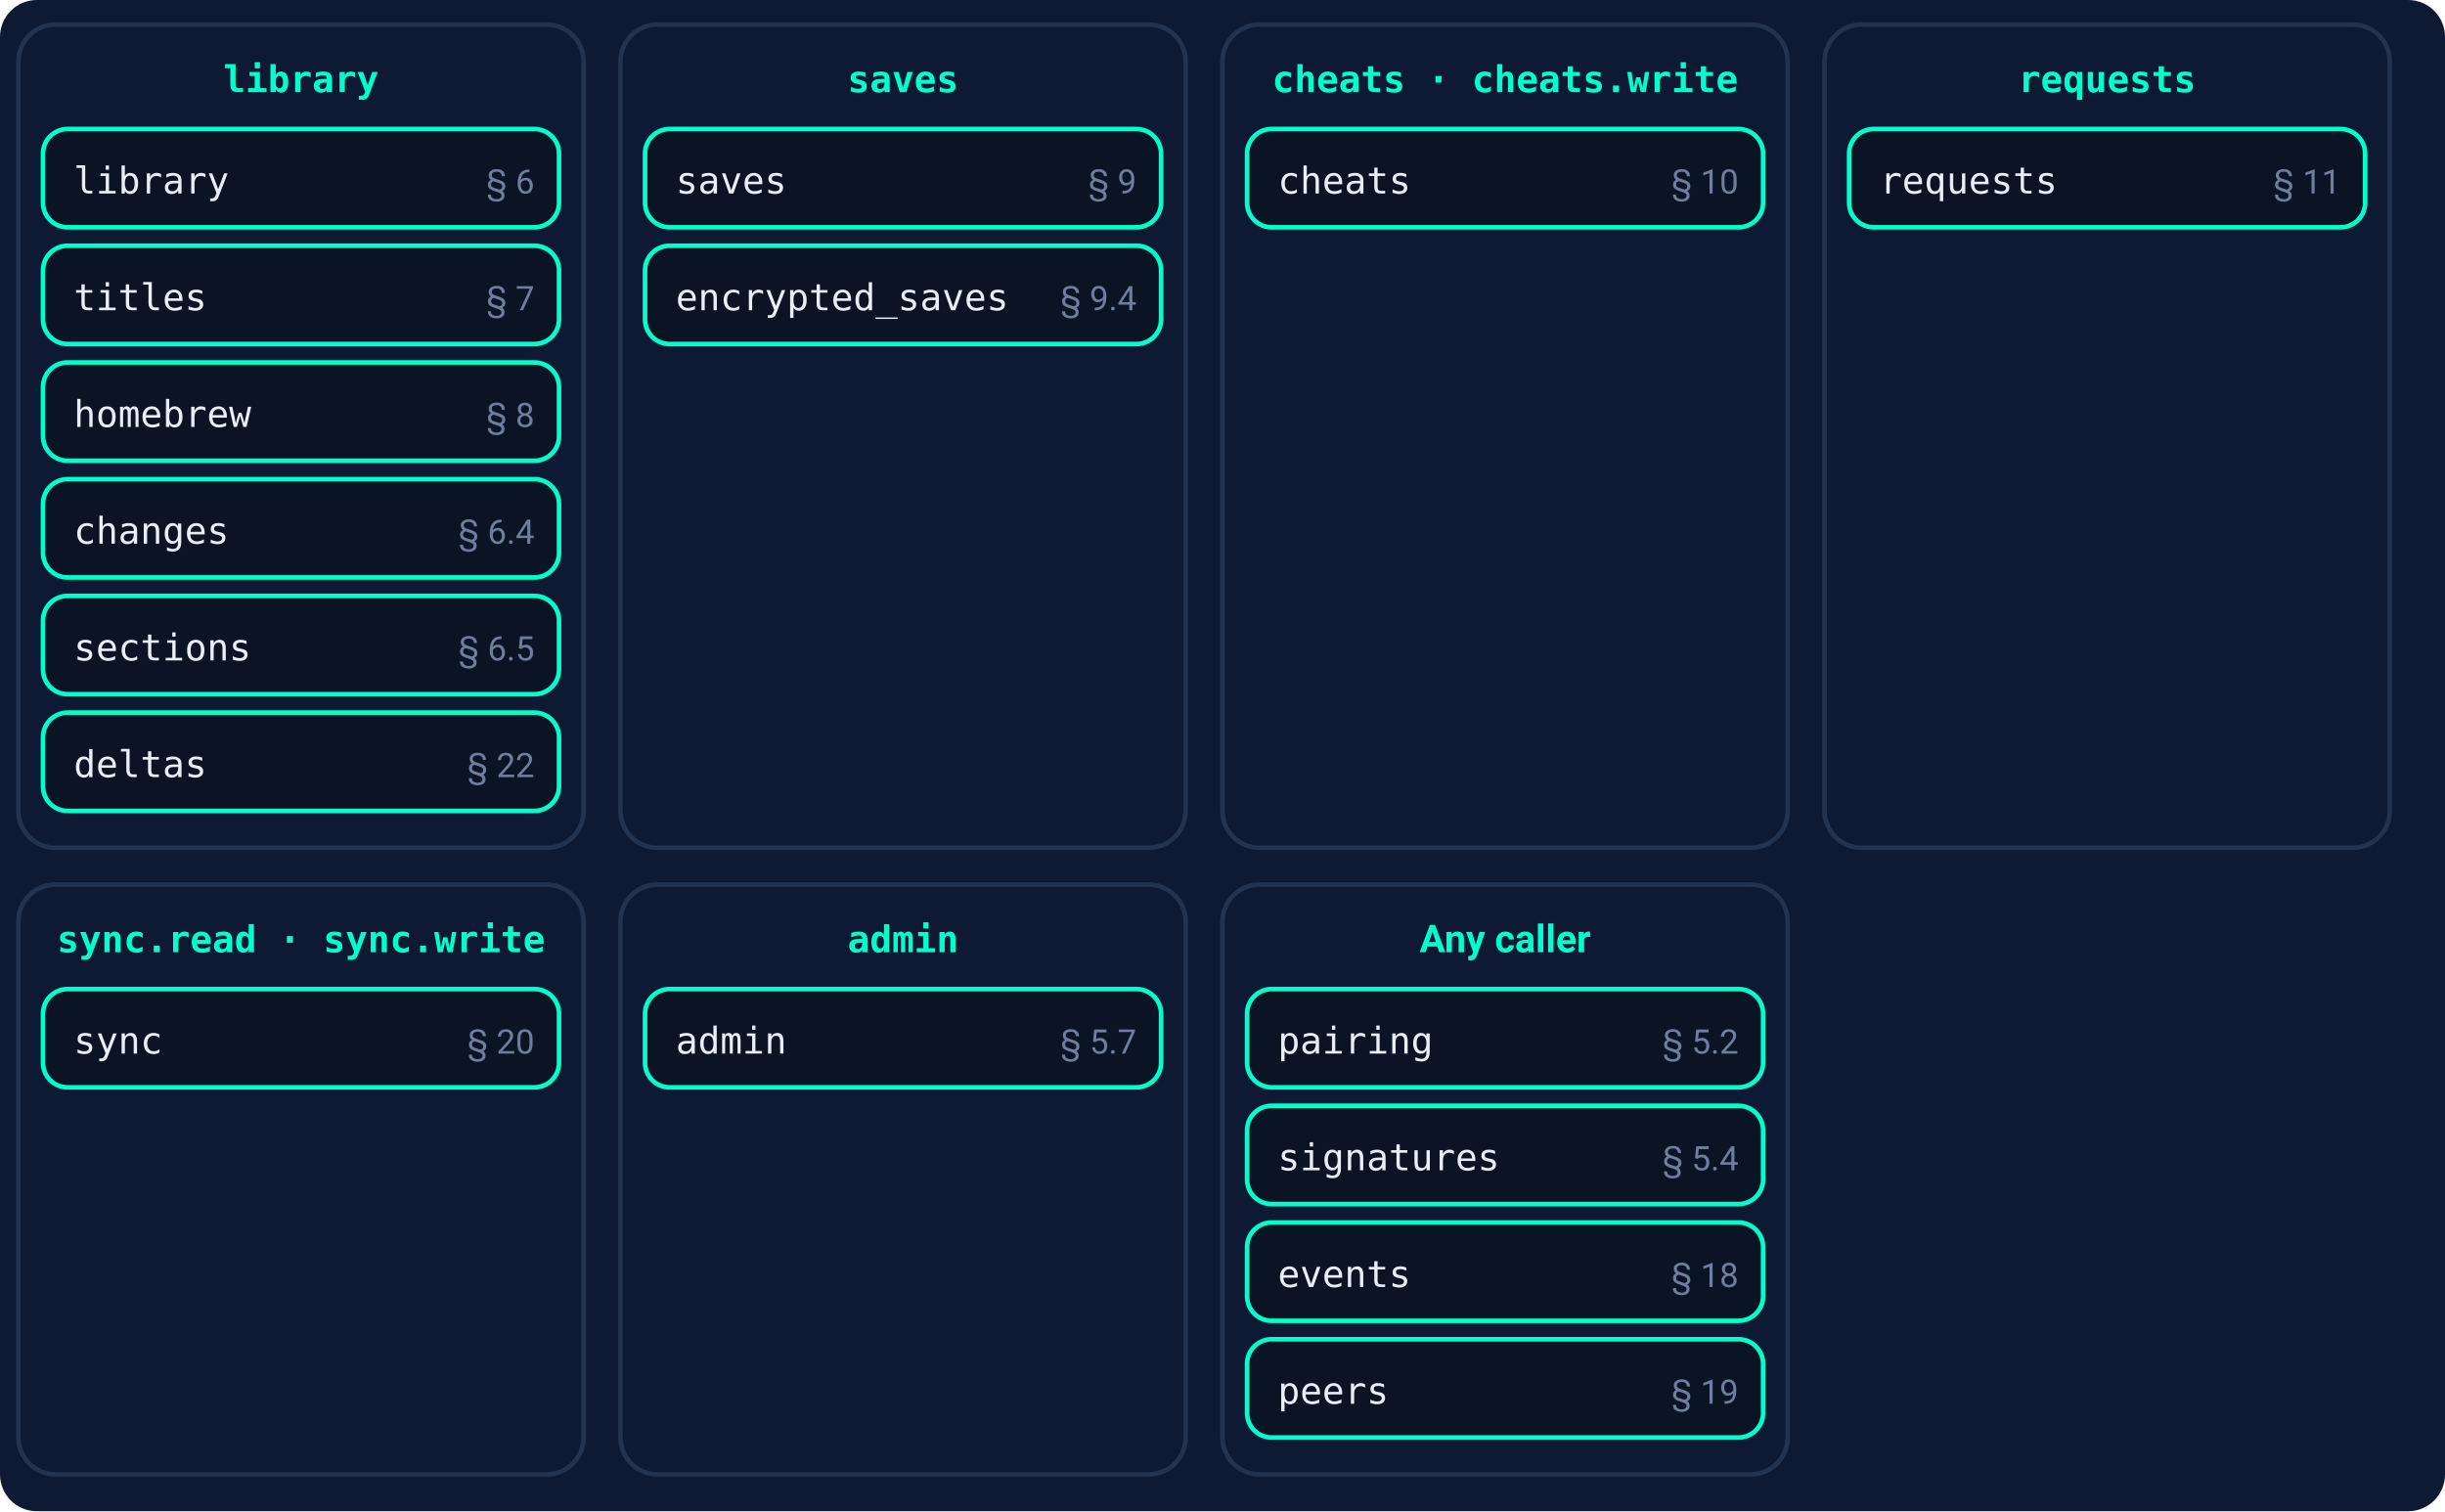
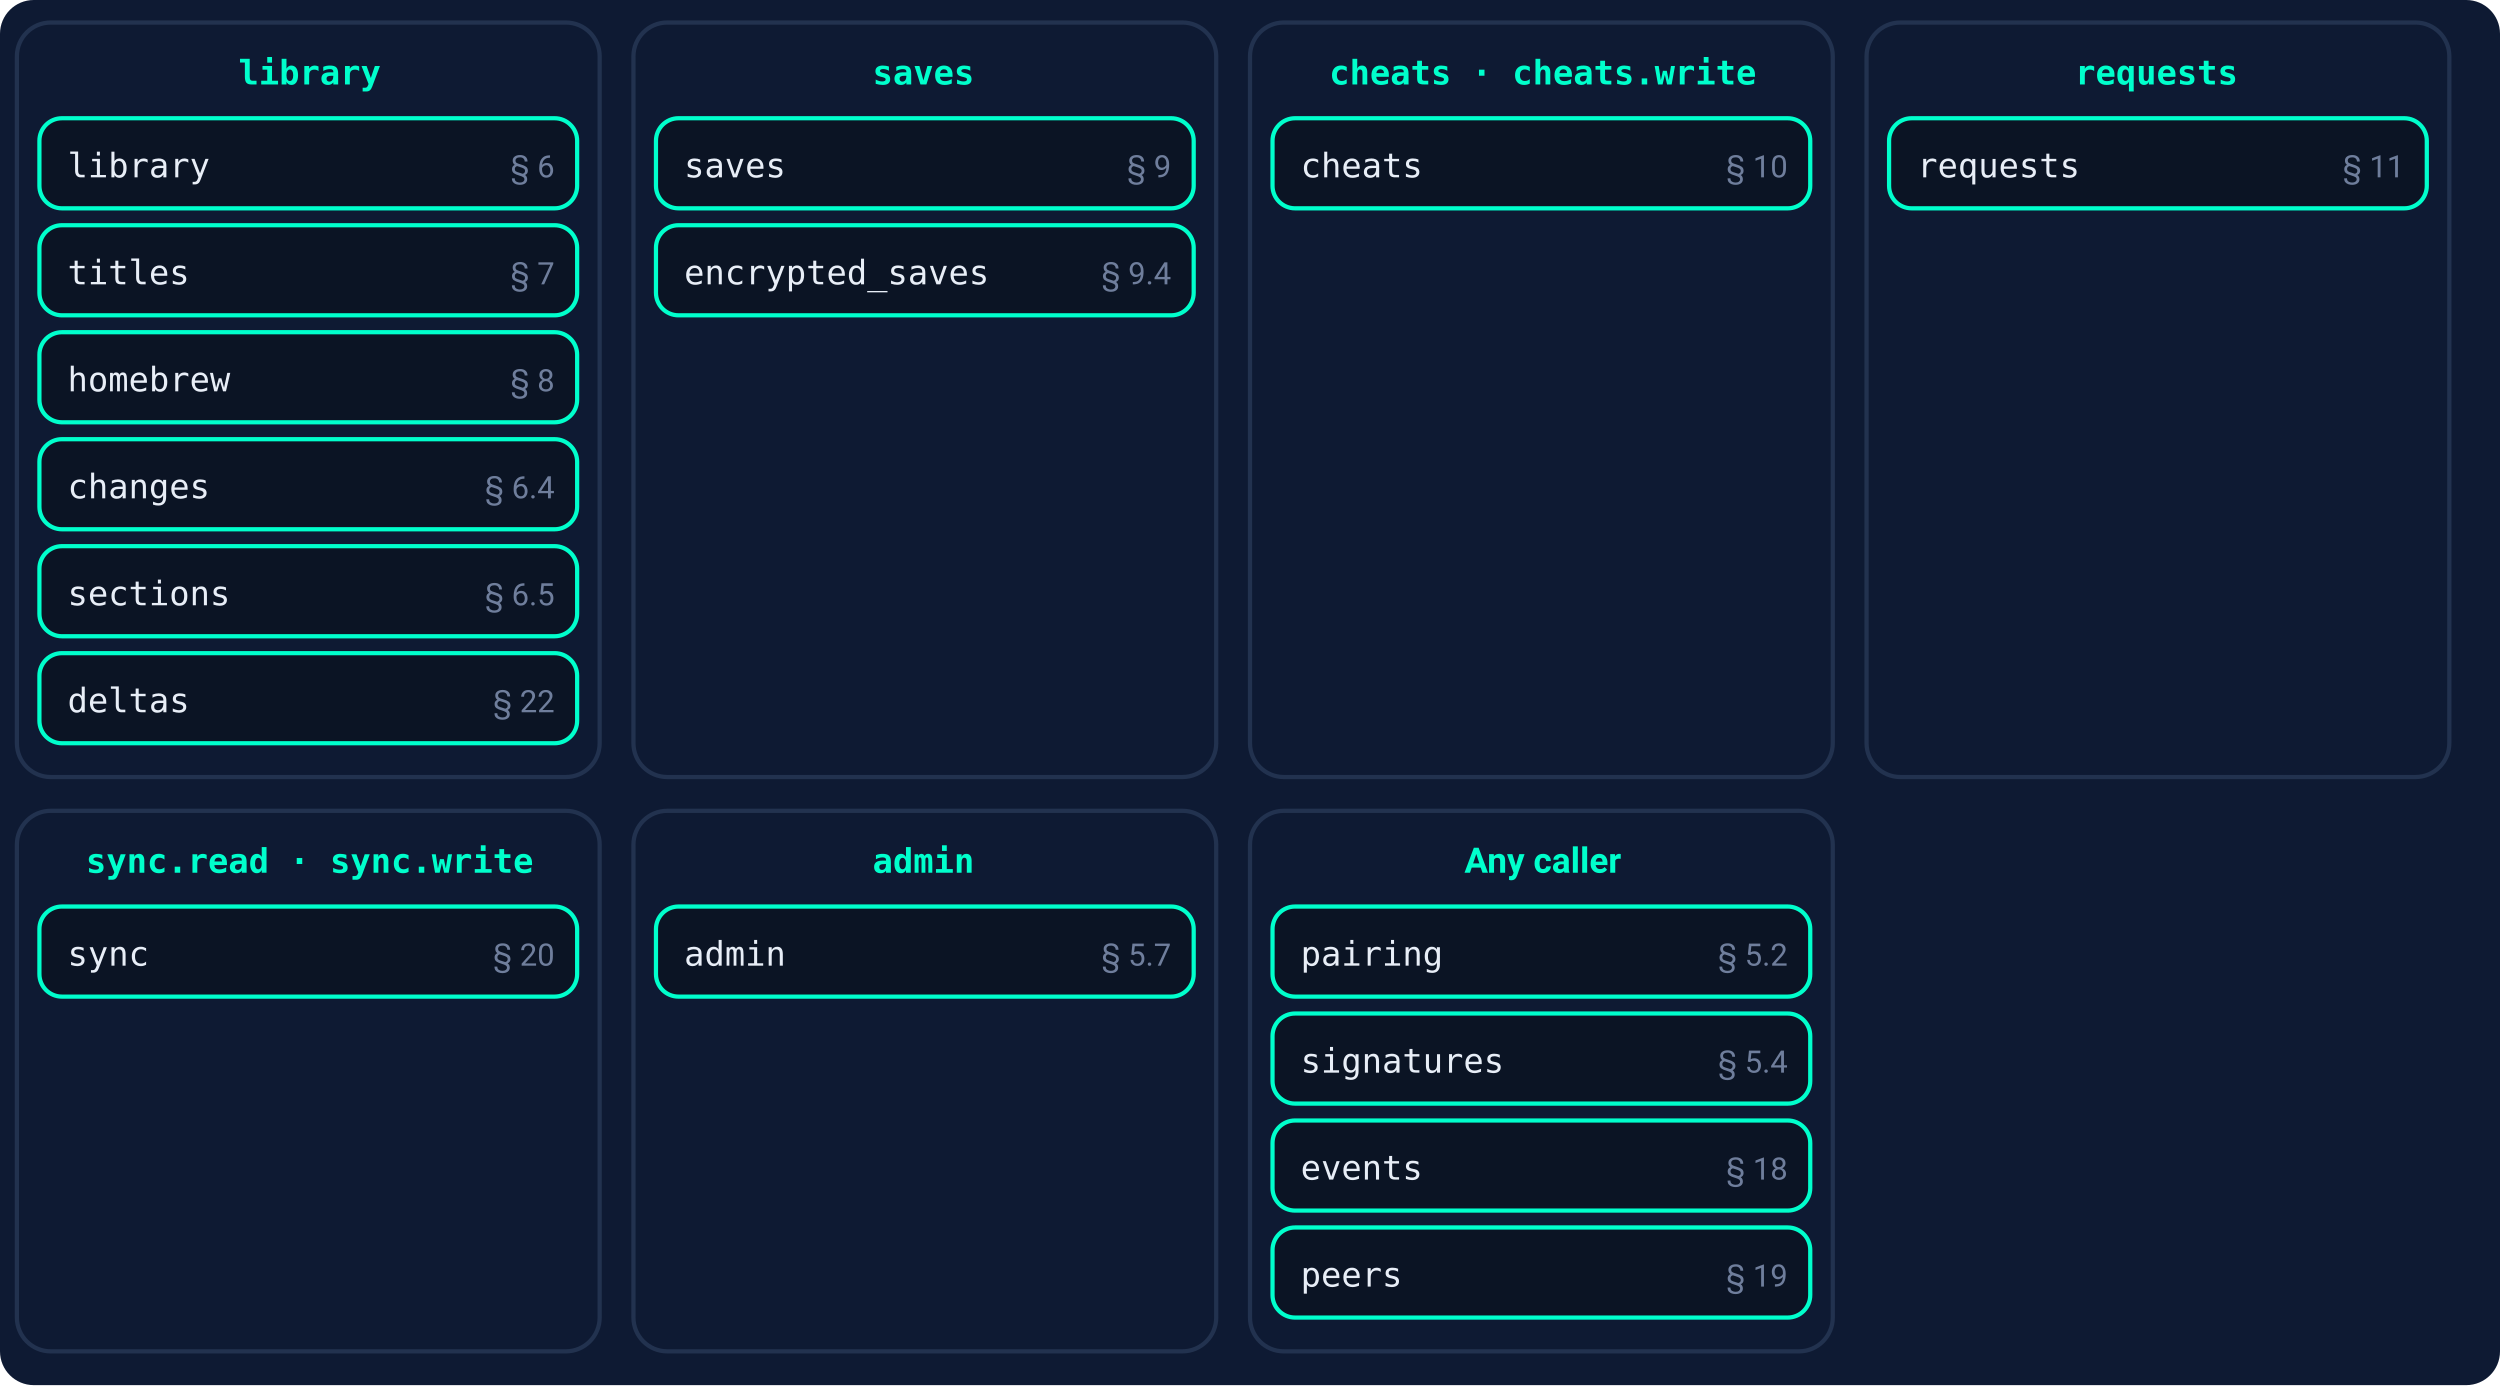
- <svg xmlns="http://www.w3.org/2000/svg" class="dg" viewBox="0 0 796 492" width="796" height="492" role="group" aria-label="The handshake's features, with the scope each needs and its section">
+ <svg xmlns="http://www.w3.org/2000/svg" class="dg" viewBox="0 0 888 492" width="888" height="492" role="group" aria-label="The handshake's features, with the scope each needs and its section">
  <style>svg{font-family:-apple-system,'Segoe UI',Roboto,Helvetica,Arial,sans-serif;font-size:12.5px}.mono{font-family:ui-monospace,SFMono-Regular,Menlo,Consolas,monospace;font-size:12px}.dg-bg{fill:#0e1a33}text{fill:#e8eef7}.dg-head{fill:#a9b6cc}.dg-life{stroke:#22324f;stroke-width:1.5;stroke-dasharray:3 5}.dg-actor{fill:#0b1424;stroke:#00ffcc;stroke-width:1.5}.dg-actortext{font-weight:600}.dg-msg{stroke:#a9b6cc;stroke-width:1.5;fill:none}.dg-dash{stroke-dasharray:5 4}.dg-badline{stroke:#ff6b81}.dg-halo{paint-order:stroke;stroke:#0e1a33;stroke-width:4px;stroke-linejoin:round}.dg-note{fill:#0b1424;stroke:#6f7e9c;stroke-width:1}text.dg-notetext{fill:#a9b6cc}.dg-sep{stroke:#22324f;stroke-width:1;stroke-dasharray:2 4}.dg-sepbg{fill:#0b1424;stroke:#33bbff;stroke-width:1}text.dg-septext{fill:#33bbff;font-weight:600}.dg-node{fill:#0b1424;stroke:#22324f;stroke-width:1.5}.dg-dev{stroke:#00ffcc}.dg-srv{stroke:#33bbff}.dg-key{stroke:#8a5cff}.dg-bad{stroke:#ff6b81}.dg-zone{fill:none;stroke:#22324f;stroke-width:1.5}text.dg-zonetext{fill:#00ffcc;font-weight:600}text.dg-ref{fill:#6f7e9c;font-size:11px}</style>
  <defs>
    <marker id="dg-arrow" viewBox="0 0 10 10" refX="9" refY="5" markerWidth="7" markerHeight="7" orient="auto-start-reverse">
      <path class="dg-head" d="M0 0L10 5L0 10z" />
    </marker>
  </defs>
-   <rect class="dg-bg" width="796" height="492" rx="12" />
-   <rect class="dg-zone" x="6" y="8" width="184" height="268" rx="12" />
-   <text class="dg-zonetext mono" x="98" y="30" text-anchor="middle">
-     <tspan x="98" dy="0">library</tspan>
+   <rect class="dg-bg" width="888" height="492" rx="12" />
+   <rect class="dg-zone" x="6" y="8" width="207" height="268" rx="12" />
+   <text class="dg-zonetext mono" x="110" y="30" text-anchor="middle">
+     <tspan x="110" dy="0">library</tspan>
  </text>
-   <rect class="dg-node dg-dev" x="14" y="42" width="168" height="32" rx="8" />
+   <rect class="dg-node dg-dev" x="14" y="42" width="191" height="32" rx="8" />
  <text class="dg-nodetext mono" x="24" y="63" text-anchor="start">
    <tspan x="24" dy="0">library</tspan>
  </text>
-   <text class="dg-ref" x="174" y="63" text-anchor="end">
-     <tspan x="174" dy="0">§ 6</tspan>
+   <text class="dg-ref" x="197" y="63" text-anchor="end">
+     <tspan x="197" dy="0">§ 6</tspan>
  </text>
-   <rect class="dg-node dg-dev" x="14" y="80" width="168" height="32" rx="8" />
+   <rect class="dg-node dg-dev" x="14" y="80" width="191" height="32" rx="8" />
  <text class="dg-nodetext mono" x="24" y="101" text-anchor="start">
    <tspan x="24" dy="0">titles</tspan>
  </text>
-   <text class="dg-ref" x="174" y="101" text-anchor="end">
-     <tspan x="174" dy="0">§ 7</tspan>
+   <text class="dg-ref" x="197" y="101" text-anchor="end">
+     <tspan x="197" dy="0">§ 7</tspan>
  </text>
-   <rect class="dg-node dg-dev" x="14" y="118" width="168" height="32" rx="8" />
+   <rect class="dg-node dg-dev" x="14" y="118" width="191" height="32" rx="8" />
  <text class="dg-nodetext mono" x="24" y="139" text-anchor="start">
    <tspan x="24" dy="0">homebrew</tspan>
  </text>
-   <text class="dg-ref" x="174" y="139" text-anchor="end">
-     <tspan x="174" dy="0">§ 8</tspan>
+   <text class="dg-ref" x="197" y="139" text-anchor="end">
+     <tspan x="197" dy="0">§ 8</tspan>
  </text>
-   <rect class="dg-node dg-dev" x="14" y="156" width="168" height="32" rx="8" />
+   <rect class="dg-node dg-dev" x="14" y="156" width="191" height="32" rx="8" />
  <text class="dg-nodetext mono" x="24" y="177" text-anchor="start">
    <tspan x="24" dy="0">changes</tspan>
  </text>
-   <text class="dg-ref" x="174" y="177" text-anchor="end">
-     <tspan x="174" dy="0">§ 6.4</tspan>
+   <text class="dg-ref" x="197" y="177" text-anchor="end">
+     <tspan x="197" dy="0">§ 6.4</tspan>
  </text>
-   <rect class="dg-node dg-dev" x="14" y="194" width="168" height="32" rx="8" />
+   <rect class="dg-node dg-dev" x="14" y="194" width="191" height="32" rx="8" />
  <text class="dg-nodetext mono" x="24" y="215" text-anchor="start">
    <tspan x="24" dy="0">sections</tspan>
  </text>
-   <text class="dg-ref" x="174" y="215" text-anchor="end">
-     <tspan x="174" dy="0">§ 6.5</tspan>
+   <text class="dg-ref" x="197" y="215" text-anchor="end">
+     <tspan x="197" dy="0">§ 6.5</tspan>
  </text>
-   <rect class="dg-node dg-dev" x="14" y="232" width="168" height="32" rx="8" />
+   <rect class="dg-node dg-dev" x="14" y="232" width="191" height="32" rx="8" />
  <text class="dg-nodetext mono" x="24" y="253" text-anchor="start">
    <tspan x="24" dy="0">deltas</tspan>
  </text>
-   <text class="dg-ref" x="174" y="253" text-anchor="end">
-     <tspan x="174" dy="0">§ 22</tspan>
+   <text class="dg-ref" x="197" y="253" text-anchor="end">
+     <tspan x="197" dy="0">§ 22</tspan>
  </text>
-   <rect class="dg-zone" x="202" y="8" width="184" height="268" rx="12" />
-   <text class="dg-zonetext mono" x="294" y="30" text-anchor="middle">
-     <tspan x="294" dy="0">saves</tspan>
+   <rect class="dg-zone" x="225" y="8" width="207" height="268" rx="12" />
+   <text class="dg-zonetext mono" x="328" y="30" text-anchor="middle">
+     <tspan x="328" dy="0">saves</tspan>
  </text>
-   <rect class="dg-node dg-dev" x="210" y="42" width="168" height="32" rx="8" />
-   <text class="dg-nodetext mono" x="220" y="63" text-anchor="start">
-     <tspan x="220" dy="0">saves</tspan>
+   <rect class="dg-node dg-dev" x="233" y="42" width="191" height="32" rx="8" />
+   <text class="dg-nodetext mono" x="243" y="63" text-anchor="start">
+     <tspan x="243" dy="0">saves</tspan>
  </text>
-   <text class="dg-ref" x="370" y="63" text-anchor="end">
-     <tspan x="370" dy="0">§ 9</tspan>
+   <text class="dg-ref" x="416" y="63" text-anchor="end">
+     <tspan x="416" dy="0">§ 9</tspan>
  </text>
-   <rect class="dg-node dg-dev" x="210" y="80" width="168" height="32" rx="8" />
-   <text class="dg-nodetext mono" x="220" y="101" text-anchor="start">
-     <tspan x="220" dy="0">encrypted_saves</tspan>
+   <rect class="dg-node dg-dev" x="233" y="80" width="191" height="32" rx="8" />
+   <text class="dg-nodetext mono" x="243" y="101" text-anchor="start">
+     <tspan x="243" dy="0">encrypted_saves</tspan>
  </text>
-   <text class="dg-ref" x="370" y="101" text-anchor="end">
-     <tspan x="370" dy="0">§ 9.4</tspan>
+   <text class="dg-ref" x="416" y="101" text-anchor="end">
+     <tspan x="416" dy="0">§ 9.4</tspan>
  </text>
-   <rect class="dg-zone" x="398" y="8" width="184" height="268" rx="12" />
-   <text class="dg-zonetext mono" x="490" y="30" text-anchor="middle">
-     <tspan x="490" dy="0">cheats · cheats.write</tspan>
+   <rect class="dg-zone" x="444" y="8" width="207" height="268" rx="12" />
+   <text class="dg-zonetext mono" x="548" y="30" text-anchor="middle">
+     <tspan x="548" dy="0">cheats · cheats.write</tspan>
  </text>
-   <rect class="dg-node dg-dev" x="406" y="42" width="168" height="32" rx="8" />
-   <text class="dg-nodetext mono" x="416" y="63" text-anchor="start">
-     <tspan x="416" dy="0">cheats</tspan>
+   <rect class="dg-node dg-dev" x="452" y="42" width="191" height="32" rx="8" />
+   <text class="dg-nodetext mono" x="462" y="63" text-anchor="start">
+     <tspan x="462" dy="0">cheats</tspan>
  </text>
-   <text class="dg-ref" x="566" y="63" text-anchor="end">
-     <tspan x="566" dy="0">§ 10</tspan>
+   <text class="dg-ref" x="635" y="63" text-anchor="end">
+     <tspan x="635" dy="0">§ 10</tspan>
  </text>
-   <rect class="dg-zone" x="594" y="8" width="184" height="268" rx="12" />
-   <text class="dg-zonetext mono" x="686" y="30" text-anchor="middle">
-     <tspan x="686" dy="0">requests</tspan>
+   <rect class="dg-zone" x="663" y="8" width="207" height="268" rx="12" />
+   <text class="dg-zonetext mono" x="766" y="30" text-anchor="middle">
+     <tspan x="766" dy="0">requests</tspan>
  </text>
-   <rect class="dg-node dg-dev" x="602" y="42" width="168" height="32" rx="8" />
-   <text class="dg-nodetext mono" x="612" y="63" text-anchor="start">
-     <tspan x="612" dy="0">requests</tspan>
+   <rect class="dg-node dg-dev" x="671" y="42" width="191" height="32" rx="8" />
+   <text class="dg-nodetext mono" x="681" y="63" text-anchor="start">
+     <tspan x="681" dy="0">requests</tspan>
  </text>
-   <text class="dg-ref" x="762" y="63" text-anchor="end">
-     <tspan x="762" dy="0">§ 11</tspan>
+   <text class="dg-ref" x="854" y="63" text-anchor="end">
+     <tspan x="854" dy="0">§ 11</tspan>
  </text>
-   <rect class="dg-zone" x="6" y="288" width="184" height="192" rx="12" />
-   <text class="dg-zonetext mono" x="98" y="310" text-anchor="middle">
-     <tspan x="98" dy="0">sync.read · sync.write</tspan>
+   <rect class="dg-zone" x="6" y="288" width="207" height="192" rx="12" />
+   <text class="dg-zonetext mono" x="110" y="310" text-anchor="middle">
+     <tspan x="110" dy="0">sync.read · sync.write</tspan>
  </text>
-   <rect class="dg-node dg-dev" x="14" y="322" width="168" height="32" rx="8" />
+   <rect class="dg-node dg-dev" x="14" y="322" width="191" height="32" rx="8" />
  <text class="dg-nodetext mono" x="24" y="343" text-anchor="start">
    <tspan x="24" dy="0">sync</tspan>
  </text>
-   <text class="dg-ref" x="174" y="343" text-anchor="end">
-     <tspan x="174" dy="0">§ 20</tspan>
+   <text class="dg-ref" x="197" y="343" text-anchor="end">
+     <tspan x="197" dy="0">§ 20</tspan>
  </text>
-   <rect class="dg-zone" x="202" y="288" width="184" height="192" rx="12" />
-   <text class="dg-zonetext mono" x="294" y="310" text-anchor="middle">
-     <tspan x="294" dy="0">admin</tspan>
+   <rect class="dg-zone" x="225" y="288" width="207" height="192" rx="12" />
+   <text class="dg-zonetext mono" x="328" y="310" text-anchor="middle">
+     <tspan x="328" dy="0">admin</tspan>
  </text>
-   <rect class="dg-node dg-dev" x="210" y="322" width="168" height="32" rx="8" />
-   <text class="dg-nodetext mono" x="220" y="343" text-anchor="start">
-     <tspan x="220" dy="0">admin</tspan>
+   <rect class="dg-node dg-dev" x="233" y="322" width="191" height="32" rx="8" />
+   <text class="dg-nodetext mono" x="243" y="343" text-anchor="start">
+     <tspan x="243" dy="0">admin</tspan>
  </text>
-   <text class="dg-ref" x="370" y="343" text-anchor="end">
-     <tspan x="370" dy="0">§ 5.7</tspan>
+   <text class="dg-ref" x="416" y="343" text-anchor="end">
+     <tspan x="416" dy="0">§ 5.7</tspan>
  </text>
-   <rect class="dg-zone" x="398" y="288" width="184" height="192" rx="12" />
-   <text class="dg-zonetext " x="490" y="310" text-anchor="middle">
-     <tspan x="490" dy="0">Any caller</tspan>
+   <rect class="dg-zone" x="444" y="288" width="207" height="192" rx="12" />
+   <text class="dg-zonetext " x="548" y="310" text-anchor="middle">
+     <tspan x="548" dy="0">Any caller</tspan>
  </text>
-   <rect class="dg-node dg-dev" x="406" y="322" width="168" height="32" rx="8" />
-   <text class="dg-nodetext mono" x="416" y="343" text-anchor="start">
-     <tspan x="416" dy="0">pairing</tspan>
+   <rect class="dg-node dg-dev" x="452" y="322" width="191" height="32" rx="8" />
+   <text class="dg-nodetext mono" x="462" y="343" text-anchor="start">
+     <tspan x="462" dy="0">pairing</tspan>
  </text>
-   <text class="dg-ref" x="566" y="343" text-anchor="end">
-     <tspan x="566" dy="0">§ 5.2</tspan>
+   <text class="dg-ref" x="635" y="343" text-anchor="end">
+     <tspan x="635" dy="0">§ 5.2</tspan>
  </text>
-   <rect class="dg-node dg-dev" x="406" y="360" width="168" height="32" rx="8" />
-   <text class="dg-nodetext mono" x="416" y="381" text-anchor="start">
-     <tspan x="416" dy="0">signatures</tspan>
+   <rect class="dg-node dg-dev" x="452" y="360" width="191" height="32" rx="8" />
+   <text class="dg-nodetext mono" x="462" y="381" text-anchor="start">
+     <tspan x="462" dy="0">signatures</tspan>
  </text>
-   <text class="dg-ref" x="566" y="381" text-anchor="end">
-     <tspan x="566" dy="0">§ 5.4</tspan>
+   <text class="dg-ref" x="635" y="381" text-anchor="end">
+     <tspan x="635" dy="0">§ 5.4</tspan>
  </text>
-   <rect class="dg-node dg-dev" x="406" y="398" width="168" height="32" rx="8" />
-   <text class="dg-nodetext mono" x="416" y="419" text-anchor="start">
-     <tspan x="416" dy="0">events</tspan>
+   <rect class="dg-node dg-dev" x="452" y="398" width="191" height="32" rx="8" />
+   <text class="dg-nodetext mono" x="462" y="419" text-anchor="start">
+     <tspan x="462" dy="0">events</tspan>
  </text>
-   <text class="dg-ref" x="566" y="419" text-anchor="end">
-     <tspan x="566" dy="0">§ 18</tspan>
+   <text class="dg-ref" x="635" y="419" text-anchor="end">
+     <tspan x="635" dy="0">§ 18</tspan>
  </text>
-   <rect class="dg-node dg-dev" x="406" y="436" width="168" height="32" rx="8" />
-   <text class="dg-nodetext mono" x="416" y="457" text-anchor="start">
-     <tspan x="416" dy="0">peers</tspan>
+   <rect class="dg-node dg-dev" x="452" y="436" width="191" height="32" rx="8" />
+   <text class="dg-nodetext mono" x="462" y="457" text-anchor="start">
+     <tspan x="462" dy="0">peers</tspan>
  </text>
-   <text class="dg-ref" x="566" y="457" text-anchor="end">
-     <tspan x="566" dy="0">§ 19</tspan>
+   <text class="dg-ref" x="635" y="457" text-anchor="end">
+     <tspan x="635" dy="0">§ 19</tspan>
  </text>
</svg>
